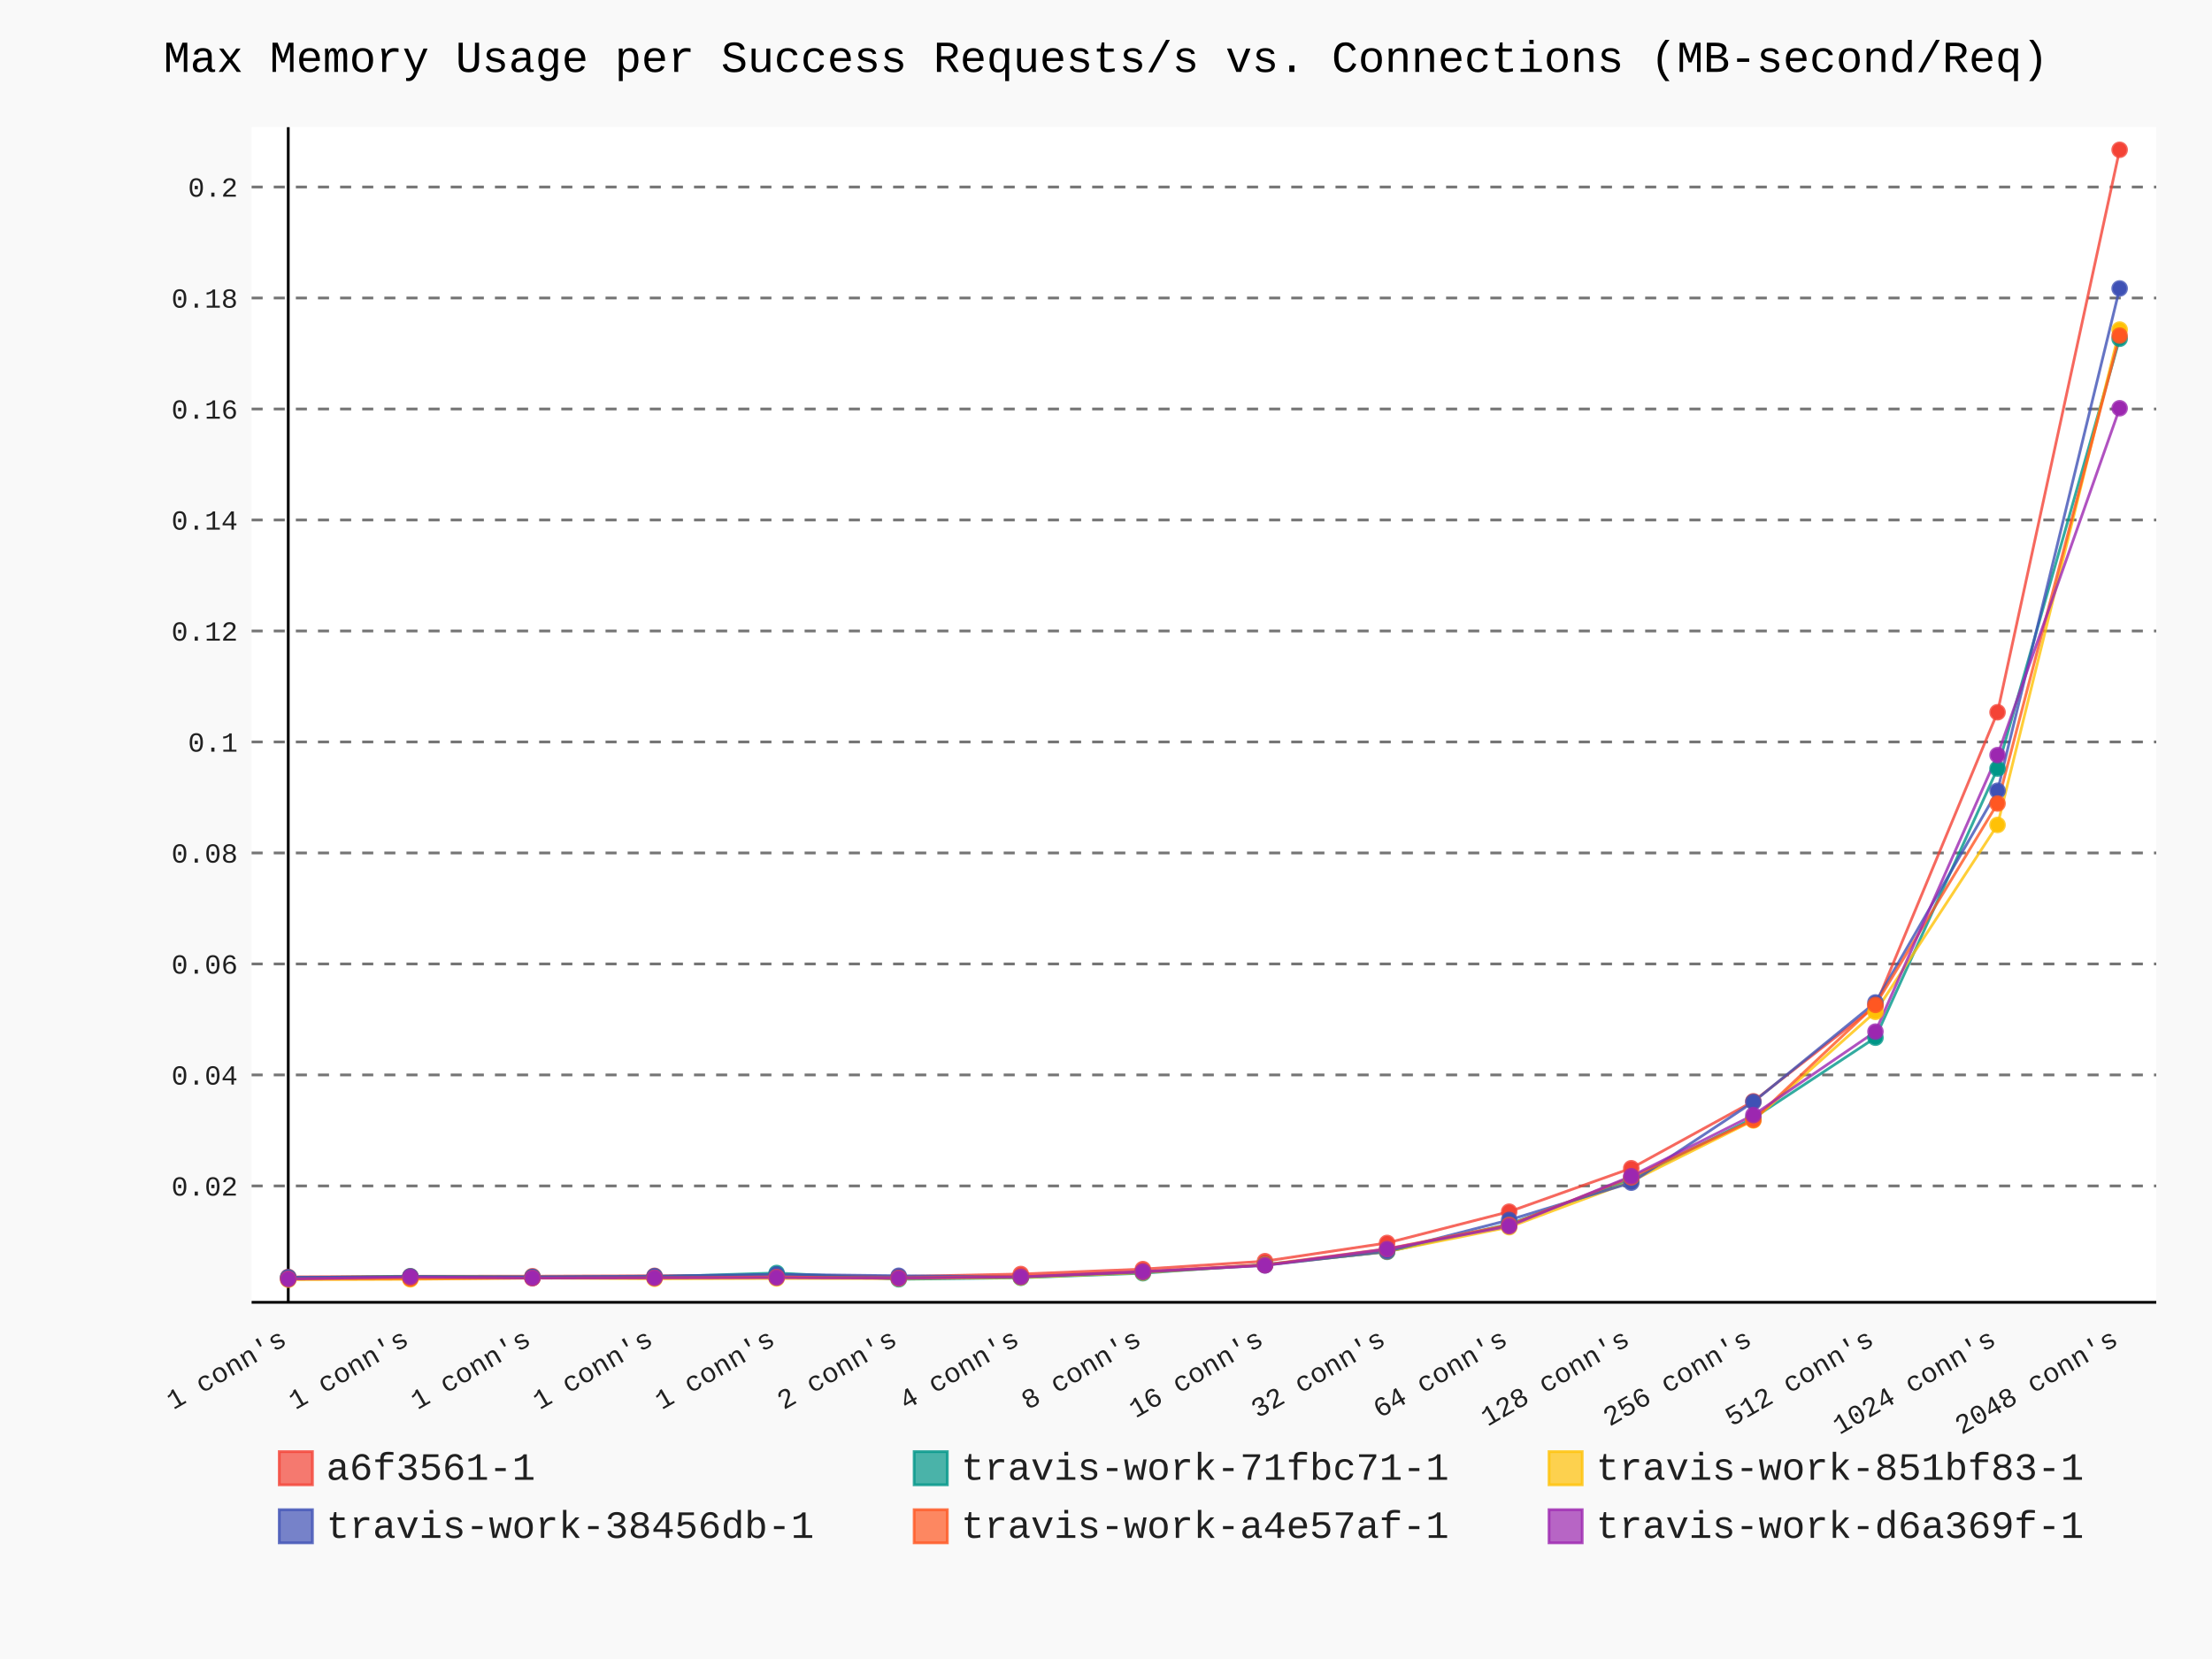
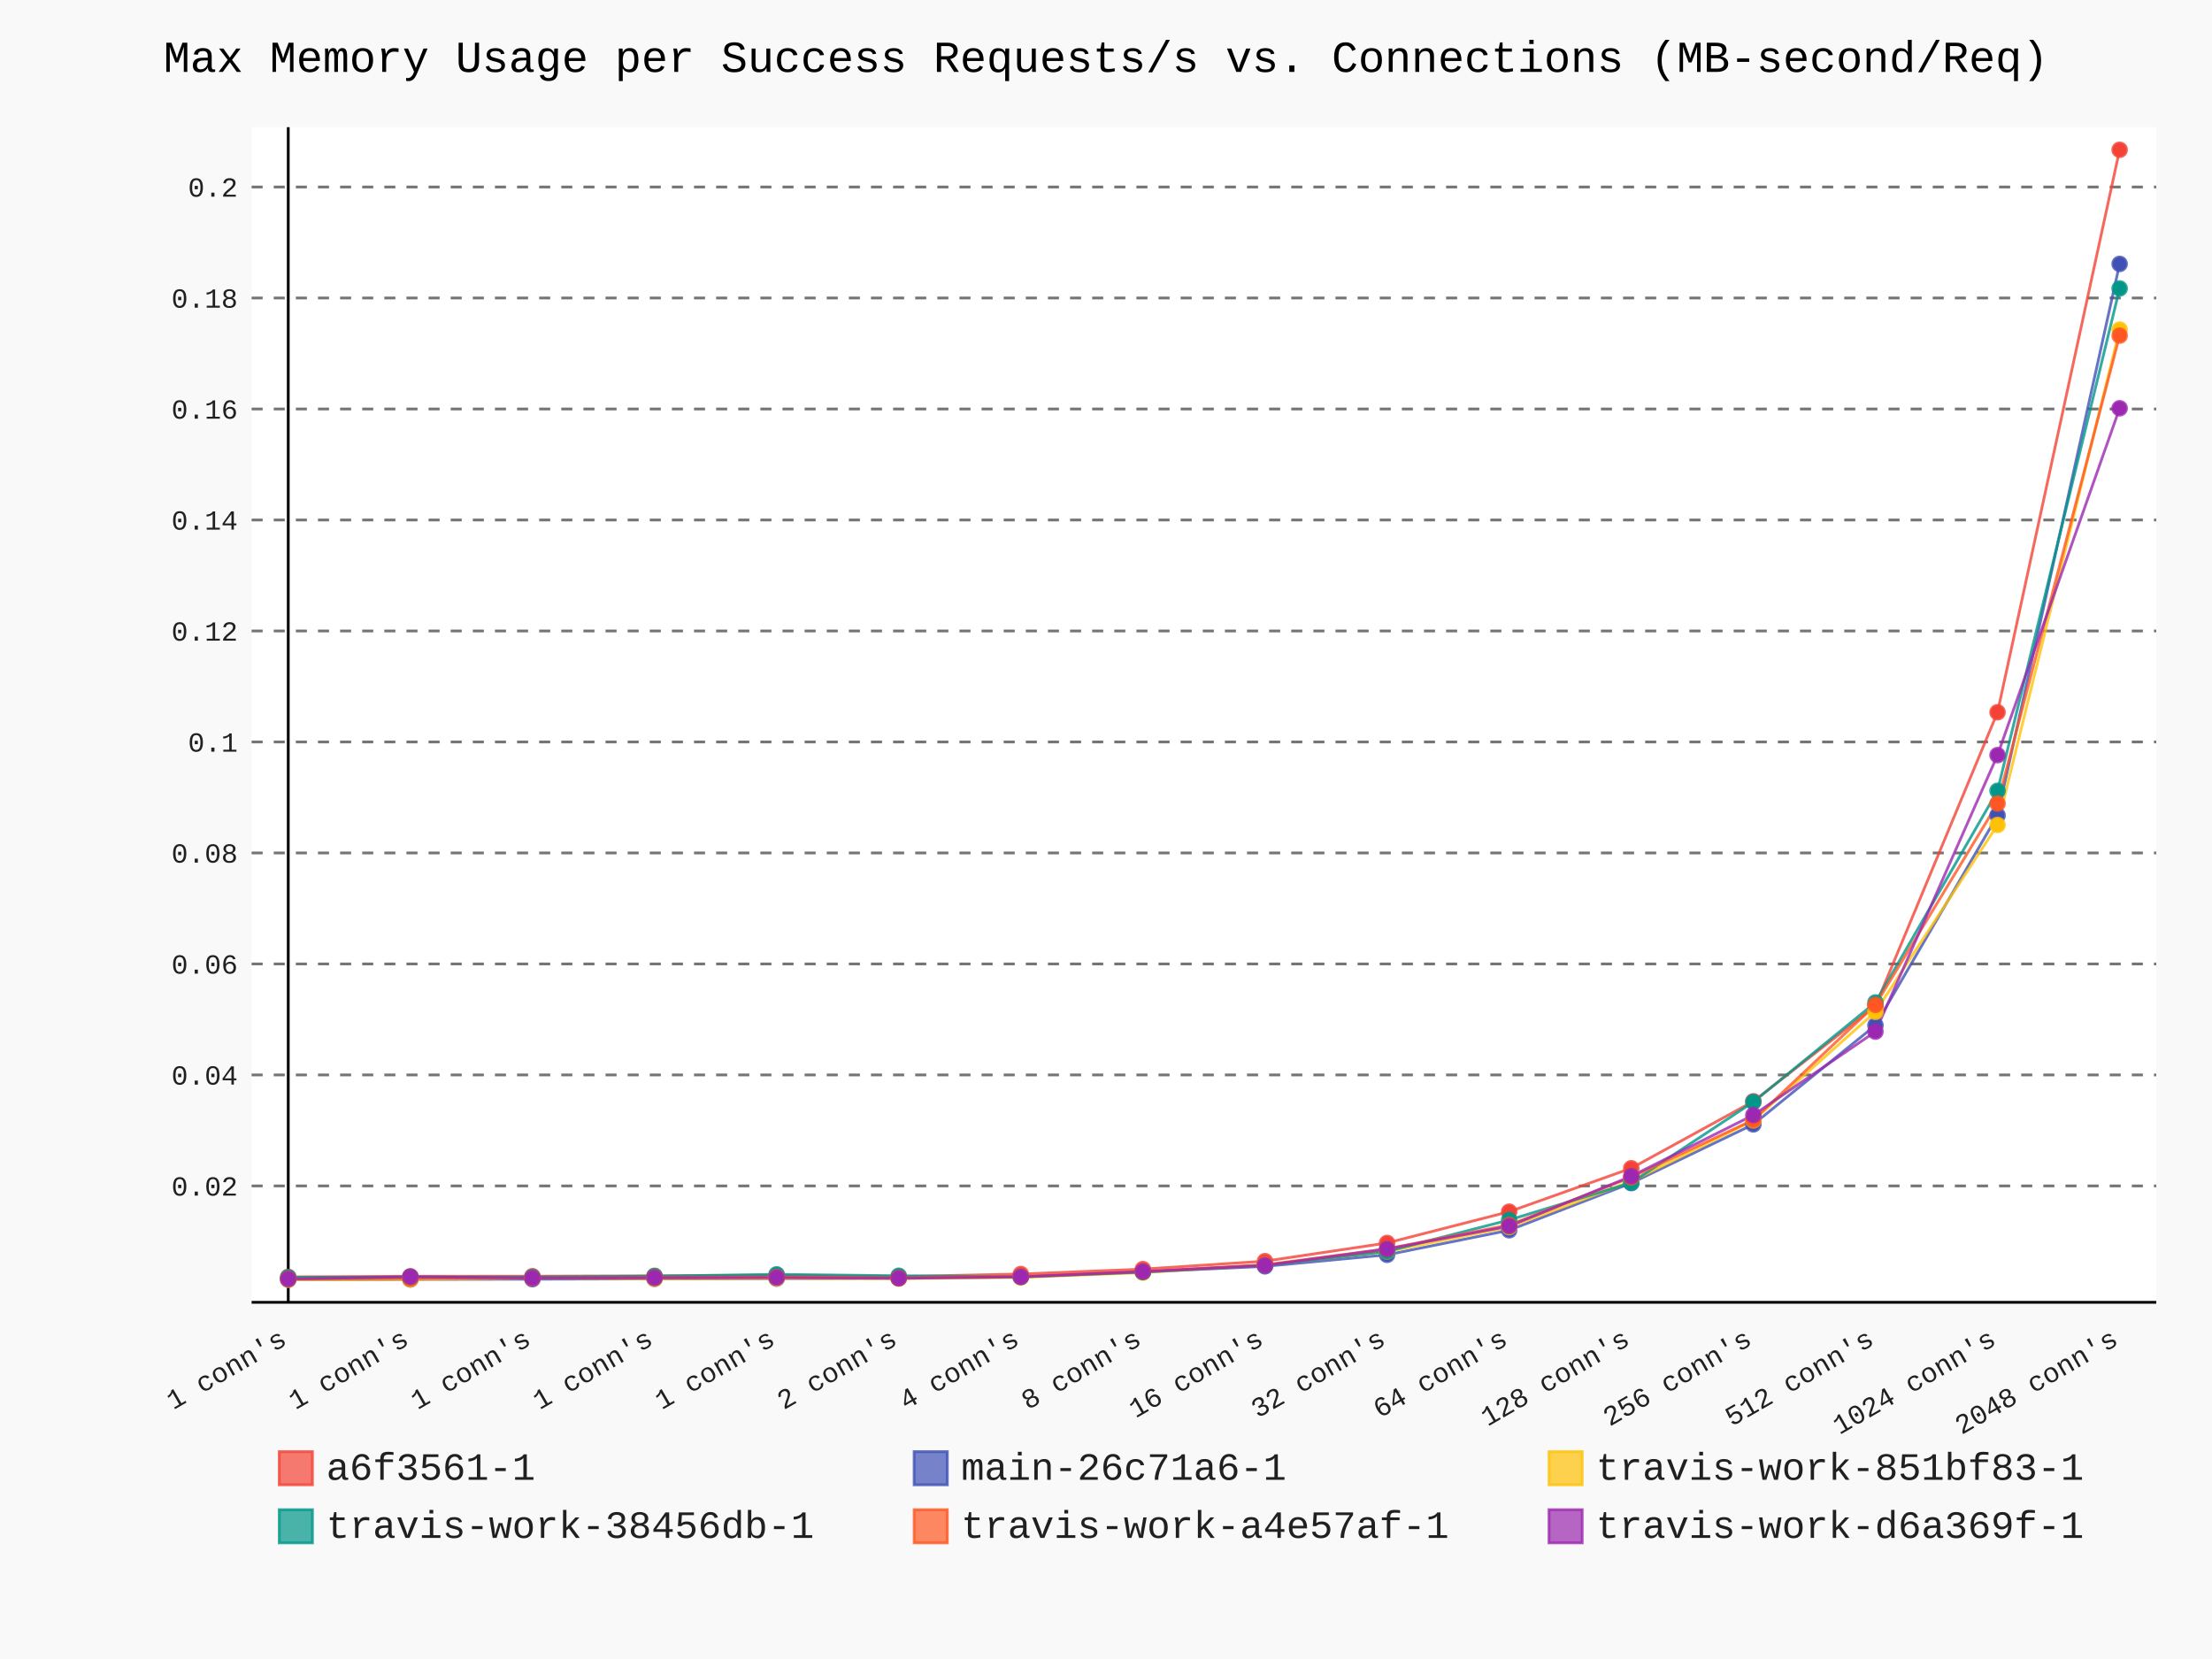
- <svg xmlns="http://www.w3.org/2000/svg" id="chart-7fa49d57-6552-4e42-bbe6-96a164f77e72" class="pygal-chart" viewBox="0 0 800 600">
+ <svg xmlns="http://www.w3.org/2000/svg" id="chart-1d500148-3a08-4cff-95ae-5af03d1f8c89" class="pygal-chart" viewBox="0 0 800 600">
  <defs>
-     <style type="text/css">#chart-7fa49d57-6552-4e42-bbe6-96a164f77e72{-webkit-user-select:none;-webkit-font-smoothing:antialiased;font-family:Consolas,"Liberation Mono",Menlo,Courier,monospace}#chart-7fa49d57-6552-4e42-bbe6-96a164f77e72 .title{font-family:Consolas,"Liberation Mono",Menlo,Courier,monospace;font-size:16px}#chart-7fa49d57-6552-4e42-bbe6-96a164f77e72 .legends .legend text{font-family:Consolas,"Liberation Mono",Menlo,Courier,monospace;font-size:14px}#chart-7fa49d57-6552-4e42-bbe6-96a164f77e72 .axis text{font-family:Consolas,"Liberation Mono",Menlo,Courier,monospace;font-size:10px}#chart-7fa49d57-6552-4e42-bbe6-96a164f77e72 .axis text.major{font-family:Consolas,"Liberation Mono",Menlo,Courier,monospace;font-size:10px}#chart-7fa49d57-6552-4e42-bbe6-96a164f77e72 .text-overlay text.value{font-family:Consolas,"Liberation Mono",Menlo,Courier,monospace;font-size:16px}#chart-7fa49d57-6552-4e42-bbe6-96a164f77e72 .text-overlay text.label{font-family:Consolas,"Liberation Mono",Menlo,Courier,monospace;font-size:10px}#chart-7fa49d57-6552-4e42-bbe6-96a164f77e72 .tooltip{font-family:Consolas,"Liberation Mono",Menlo,Courier,monospace;font-size:14px}#chart-7fa49d57-6552-4e42-bbe6-96a164f77e72 text.no_data{font-family:Consolas,"Liberation Mono",Menlo,Courier,monospace;font-size:64px}
- #chart-7fa49d57-6552-4e42-bbe6-96a164f77e72{background-color:rgba(249,249,249,1)}#chart-7fa49d57-6552-4e42-bbe6-96a164f77e72 path,#chart-7fa49d57-6552-4e42-bbe6-96a164f77e72 line,#chart-7fa49d57-6552-4e42-bbe6-96a164f77e72 rect,#chart-7fa49d57-6552-4e42-bbe6-96a164f77e72 circle{-webkit-transition:150ms;-moz-transition:150ms;transition:150ms}#chart-7fa49d57-6552-4e42-bbe6-96a164f77e72 .graph &gt; .background{fill:rgba(249,249,249,1)}#chart-7fa49d57-6552-4e42-bbe6-96a164f77e72 .plot &gt; .background{fill:rgba(255,255,255,1)}#chart-7fa49d57-6552-4e42-bbe6-96a164f77e72 .graph{fill:rgba(0,0,0,.87)}#chart-7fa49d57-6552-4e42-bbe6-96a164f77e72 text.no_data{fill:rgba(0,0,0,1)}#chart-7fa49d57-6552-4e42-bbe6-96a164f77e72 .title{fill:rgba(0,0,0,1)}#chart-7fa49d57-6552-4e42-bbe6-96a164f77e72 .legends .legend text{fill:rgba(0,0,0,.87)}#chart-7fa49d57-6552-4e42-bbe6-96a164f77e72 .legends .legend:hover text{fill:rgba(0,0,0,1)}#chart-7fa49d57-6552-4e42-bbe6-96a164f77e72 .axis .line{stroke:rgba(0,0,0,1)}#chart-7fa49d57-6552-4e42-bbe6-96a164f77e72 .axis .guide.line{stroke:rgba(0,0,0,.54)}#chart-7fa49d57-6552-4e42-bbe6-96a164f77e72 .axis .major.line{stroke:rgba(0,0,0,.87)}#chart-7fa49d57-6552-4e42-bbe6-96a164f77e72 .axis text.major{fill:rgba(0,0,0,1)}#chart-7fa49d57-6552-4e42-bbe6-96a164f77e72 .axis.y .guides:hover .guide.line,#chart-7fa49d57-6552-4e42-bbe6-96a164f77e72 .line-graph .axis.x .guides:hover .guide.line,#chart-7fa49d57-6552-4e42-bbe6-96a164f77e72 .stackedline-graph .axis.x .guides:hover .guide.line,#chart-7fa49d57-6552-4e42-bbe6-96a164f77e72 .xy-graph .axis.x .guides:hover .guide.line{stroke:rgba(0,0,0,1)}#chart-7fa49d57-6552-4e42-bbe6-96a164f77e72 .axis .guides:hover text{fill:rgba(0,0,0,1)}#chart-7fa49d57-6552-4e42-bbe6-96a164f77e72 .reactive{fill-opacity:.7;stroke-opacity:.8}#chart-7fa49d57-6552-4e42-bbe6-96a164f77e72 .ci{stroke:rgba(0,0,0,.87)}#chart-7fa49d57-6552-4e42-bbe6-96a164f77e72 .reactive.active,#chart-7fa49d57-6552-4e42-bbe6-96a164f77e72 .active .reactive{fill-opacity:.8;stroke-opacity:.9;stroke-width:4}#chart-7fa49d57-6552-4e42-bbe6-96a164f77e72 .ci .reactive.active{stroke-width:1.5}#chart-7fa49d57-6552-4e42-bbe6-96a164f77e72 .series text{fill:rgba(0,0,0,1)}#chart-7fa49d57-6552-4e42-bbe6-96a164f77e72 .tooltip rect{fill:rgba(255,255,255,1);stroke:rgba(0,0,0,1);-webkit-transition:opacity 150ms;-moz-transition:opacity 150ms;transition:opacity 150ms}#chart-7fa49d57-6552-4e42-bbe6-96a164f77e72 .tooltip .label{fill:rgba(0,0,0,.87)}#chart-7fa49d57-6552-4e42-bbe6-96a164f77e72 .tooltip .label{fill:rgba(0,0,0,.87)}#chart-7fa49d57-6552-4e42-bbe6-96a164f77e72 .tooltip .legend{font-size:.8em;fill:rgba(0,0,0,.54)}#chart-7fa49d57-6552-4e42-bbe6-96a164f77e72 .tooltip .x_label{font-size:.6em;fill:rgba(0,0,0,1)}#chart-7fa49d57-6552-4e42-bbe6-96a164f77e72 .tooltip .xlink{font-size:.5em;text-decoration:underline}#chart-7fa49d57-6552-4e42-bbe6-96a164f77e72 .tooltip .value{font-size:1.5em}#chart-7fa49d57-6552-4e42-bbe6-96a164f77e72 .bound{font-size:.5em}#chart-7fa49d57-6552-4e42-bbe6-96a164f77e72 .max-value{font-size:.75em;fill:rgba(0,0,0,.54)}#chart-7fa49d57-6552-4e42-bbe6-96a164f77e72 .map-element{fill:rgba(255,255,255,1);stroke:rgba(0,0,0,.54) !important}#chart-7fa49d57-6552-4e42-bbe6-96a164f77e72 .map-element .reactive{fill-opacity:inherit;stroke-opacity:inherit}#chart-7fa49d57-6552-4e42-bbe6-96a164f77e72 .color-0,#chart-7fa49d57-6552-4e42-bbe6-96a164f77e72 .color-0 a:visited{stroke:#F44336;fill:#F44336}#chart-7fa49d57-6552-4e42-bbe6-96a164f77e72 .color-1,#chart-7fa49d57-6552-4e42-bbe6-96a164f77e72 .color-1 a:visited{stroke:#009688;fill:#009688}#chart-7fa49d57-6552-4e42-bbe6-96a164f77e72 .color-2,#chart-7fa49d57-6552-4e42-bbe6-96a164f77e72 .color-2 a:visited{stroke:#FFC107;fill:#FFC107}#chart-7fa49d57-6552-4e42-bbe6-96a164f77e72 .color-3,#chart-7fa49d57-6552-4e42-bbe6-96a164f77e72 .color-3 a:visited{stroke:#3F51B5;fill:#3F51B5}#chart-7fa49d57-6552-4e42-bbe6-96a164f77e72 .color-4,#chart-7fa49d57-6552-4e42-bbe6-96a164f77e72 .color-4 a:visited{stroke:#FF5722;fill:#FF5722}#chart-7fa49d57-6552-4e42-bbe6-96a164f77e72 .color-5,#chart-7fa49d57-6552-4e42-bbe6-96a164f77e72 .color-5 a:visited{stroke:#9C27B0;fill:#9C27B0}#chart-7fa49d57-6552-4e42-bbe6-96a164f77e72 .text-overlay .color-0 text{fill:black}#chart-7fa49d57-6552-4e42-bbe6-96a164f77e72 .text-overlay .color-1 text{fill:black}#chart-7fa49d57-6552-4e42-bbe6-96a164f77e72 .text-overlay .color-2 text{fill:black}#chart-7fa49d57-6552-4e42-bbe6-96a164f77e72 .text-overlay .color-3 text{fill:black}#chart-7fa49d57-6552-4e42-bbe6-96a164f77e72 .text-overlay .color-4 text{fill:black}#chart-7fa49d57-6552-4e42-bbe6-96a164f77e72 .text-overlay .color-5 text{fill:black}
- #chart-7fa49d57-6552-4e42-bbe6-96a164f77e72 text.no_data{text-anchor:middle}#chart-7fa49d57-6552-4e42-bbe6-96a164f77e72 .guide.line{fill:none}#chart-7fa49d57-6552-4e42-bbe6-96a164f77e72 .centered{text-anchor:middle}#chart-7fa49d57-6552-4e42-bbe6-96a164f77e72 .title{text-anchor:middle}#chart-7fa49d57-6552-4e42-bbe6-96a164f77e72 .legends .legend text{fill-opacity:1}#chart-7fa49d57-6552-4e42-bbe6-96a164f77e72 .axis.x text{text-anchor:middle}#chart-7fa49d57-6552-4e42-bbe6-96a164f77e72 .axis.x:not(.web) text[transform]{text-anchor:start}#chart-7fa49d57-6552-4e42-bbe6-96a164f77e72 .axis.x:not(.web) text[transform].backwards{text-anchor:end}#chart-7fa49d57-6552-4e42-bbe6-96a164f77e72 .axis.y text{text-anchor:end}#chart-7fa49d57-6552-4e42-bbe6-96a164f77e72 .axis.y text[transform].backwards{text-anchor:start}#chart-7fa49d57-6552-4e42-bbe6-96a164f77e72 .axis.y2 text{text-anchor:start}#chart-7fa49d57-6552-4e42-bbe6-96a164f77e72 .axis.y2 text[transform].backwards{text-anchor:end}#chart-7fa49d57-6552-4e42-bbe6-96a164f77e72 .axis .guide.line{stroke-dasharray:4,4}#chart-7fa49d57-6552-4e42-bbe6-96a164f77e72 .axis .major.guide.line{stroke-dasharray:6,6}#chart-7fa49d57-6552-4e42-bbe6-96a164f77e72 .horizontal .axis.y .guide.line,#chart-7fa49d57-6552-4e42-bbe6-96a164f77e72 .horizontal .axis.y2 .guide.line,#chart-7fa49d57-6552-4e42-bbe6-96a164f77e72 .vertical .axis.x .guide.line{opacity:0}#chart-7fa49d57-6552-4e42-bbe6-96a164f77e72 .horizontal .axis.always_show .guide.line,#chart-7fa49d57-6552-4e42-bbe6-96a164f77e72 .vertical .axis.always_show .guide.line{opacity:1 !important}#chart-7fa49d57-6552-4e42-bbe6-96a164f77e72 .axis.y .guides:hover .guide.line,#chart-7fa49d57-6552-4e42-bbe6-96a164f77e72 .axis.y2 .guides:hover .guide.line,#chart-7fa49d57-6552-4e42-bbe6-96a164f77e72 .axis.x .guides:hover .guide.line{opacity:1}#chart-7fa49d57-6552-4e42-bbe6-96a164f77e72 .axis .guides:hover text{opacity:1}#chart-7fa49d57-6552-4e42-bbe6-96a164f77e72 .nofill{fill:none}#chart-7fa49d57-6552-4e42-bbe6-96a164f77e72 .subtle-fill{fill-opacity:.2}#chart-7fa49d57-6552-4e42-bbe6-96a164f77e72 .dot{stroke-width:1px;fill-opacity:1}#chart-7fa49d57-6552-4e42-bbe6-96a164f77e72 .dot.active{stroke-width:5px}#chart-7fa49d57-6552-4e42-bbe6-96a164f77e72 .dot.negative{fill:transparent}#chart-7fa49d57-6552-4e42-bbe6-96a164f77e72 text,#chart-7fa49d57-6552-4e42-bbe6-96a164f77e72 tspan{stroke:none !important}#chart-7fa49d57-6552-4e42-bbe6-96a164f77e72 .series text.active{opacity:1}#chart-7fa49d57-6552-4e42-bbe6-96a164f77e72 .tooltip rect{fill-opacity:.95;stroke-width:.5}#chart-7fa49d57-6552-4e42-bbe6-96a164f77e72 .tooltip text{fill-opacity:1}#chart-7fa49d57-6552-4e42-bbe6-96a164f77e72 .showable{visibility:hidden}#chart-7fa49d57-6552-4e42-bbe6-96a164f77e72 .showable.shown{visibility:visible}#chart-7fa49d57-6552-4e42-bbe6-96a164f77e72 .gauge-background{fill:rgba(229,229,229,1);stroke:none}#chart-7fa49d57-6552-4e42-bbe6-96a164f77e72 .bg-lines{stroke:rgba(249,249,249,1);stroke-width:2px}</style>
+     <style type="text/css">#chart-1d500148-3a08-4cff-95ae-5af03d1f8c89{-webkit-user-select:none;-webkit-font-smoothing:antialiased;font-family:Consolas,"Liberation Mono",Menlo,Courier,monospace}#chart-1d500148-3a08-4cff-95ae-5af03d1f8c89 .title{font-family:Consolas,"Liberation Mono",Menlo,Courier,monospace;font-size:16px}#chart-1d500148-3a08-4cff-95ae-5af03d1f8c89 .legends .legend text{font-family:Consolas,"Liberation Mono",Menlo,Courier,monospace;font-size:14px}#chart-1d500148-3a08-4cff-95ae-5af03d1f8c89 .axis text{font-family:Consolas,"Liberation Mono",Menlo,Courier,monospace;font-size:10px}#chart-1d500148-3a08-4cff-95ae-5af03d1f8c89 .axis text.major{font-family:Consolas,"Liberation Mono",Menlo,Courier,monospace;font-size:10px}#chart-1d500148-3a08-4cff-95ae-5af03d1f8c89 .text-overlay text.value{font-family:Consolas,"Liberation Mono",Menlo,Courier,monospace;font-size:16px}#chart-1d500148-3a08-4cff-95ae-5af03d1f8c89 .text-overlay text.label{font-family:Consolas,"Liberation Mono",Menlo,Courier,monospace;font-size:10px}#chart-1d500148-3a08-4cff-95ae-5af03d1f8c89 .tooltip{font-family:Consolas,"Liberation Mono",Menlo,Courier,monospace;font-size:14px}#chart-1d500148-3a08-4cff-95ae-5af03d1f8c89 text.no_data{font-family:Consolas,"Liberation Mono",Menlo,Courier,monospace;font-size:64px}
+ #chart-1d500148-3a08-4cff-95ae-5af03d1f8c89{background-color:rgba(249,249,249,1)}#chart-1d500148-3a08-4cff-95ae-5af03d1f8c89 path,#chart-1d500148-3a08-4cff-95ae-5af03d1f8c89 line,#chart-1d500148-3a08-4cff-95ae-5af03d1f8c89 rect,#chart-1d500148-3a08-4cff-95ae-5af03d1f8c89 circle{-webkit-transition:150ms;-moz-transition:150ms;transition:150ms}#chart-1d500148-3a08-4cff-95ae-5af03d1f8c89 .graph &gt; .background{fill:rgba(249,249,249,1)}#chart-1d500148-3a08-4cff-95ae-5af03d1f8c89 .plot &gt; .background{fill:rgba(255,255,255,1)}#chart-1d500148-3a08-4cff-95ae-5af03d1f8c89 .graph{fill:rgba(0,0,0,.87)}#chart-1d500148-3a08-4cff-95ae-5af03d1f8c89 text.no_data{fill:rgba(0,0,0,1)}#chart-1d500148-3a08-4cff-95ae-5af03d1f8c89 .title{fill:rgba(0,0,0,1)}#chart-1d500148-3a08-4cff-95ae-5af03d1f8c89 .legends .legend text{fill:rgba(0,0,0,.87)}#chart-1d500148-3a08-4cff-95ae-5af03d1f8c89 .legends .legend:hover text{fill:rgba(0,0,0,1)}#chart-1d500148-3a08-4cff-95ae-5af03d1f8c89 .axis .line{stroke:rgba(0,0,0,1)}#chart-1d500148-3a08-4cff-95ae-5af03d1f8c89 .axis .guide.line{stroke:rgba(0,0,0,.54)}#chart-1d500148-3a08-4cff-95ae-5af03d1f8c89 .axis .major.line{stroke:rgba(0,0,0,.87)}#chart-1d500148-3a08-4cff-95ae-5af03d1f8c89 .axis text.major{fill:rgba(0,0,0,1)}#chart-1d500148-3a08-4cff-95ae-5af03d1f8c89 .axis.y .guides:hover .guide.line,#chart-1d500148-3a08-4cff-95ae-5af03d1f8c89 .line-graph .axis.x .guides:hover .guide.line,#chart-1d500148-3a08-4cff-95ae-5af03d1f8c89 .stackedline-graph .axis.x .guides:hover .guide.line,#chart-1d500148-3a08-4cff-95ae-5af03d1f8c89 .xy-graph .axis.x .guides:hover .guide.line{stroke:rgba(0,0,0,1)}#chart-1d500148-3a08-4cff-95ae-5af03d1f8c89 .axis .guides:hover text{fill:rgba(0,0,0,1)}#chart-1d500148-3a08-4cff-95ae-5af03d1f8c89 .reactive{fill-opacity:.7;stroke-opacity:.8}#chart-1d500148-3a08-4cff-95ae-5af03d1f8c89 .ci{stroke:rgba(0,0,0,.87)}#chart-1d500148-3a08-4cff-95ae-5af03d1f8c89 .reactive.active,#chart-1d500148-3a08-4cff-95ae-5af03d1f8c89 .active .reactive{fill-opacity:.8;stroke-opacity:.9;stroke-width:4}#chart-1d500148-3a08-4cff-95ae-5af03d1f8c89 .ci .reactive.active{stroke-width:1.5}#chart-1d500148-3a08-4cff-95ae-5af03d1f8c89 .series text{fill:rgba(0,0,0,1)}#chart-1d500148-3a08-4cff-95ae-5af03d1f8c89 .tooltip rect{fill:rgba(255,255,255,1);stroke:rgba(0,0,0,1);-webkit-transition:opacity 150ms;-moz-transition:opacity 150ms;transition:opacity 150ms}#chart-1d500148-3a08-4cff-95ae-5af03d1f8c89 .tooltip .label{fill:rgba(0,0,0,.87)}#chart-1d500148-3a08-4cff-95ae-5af03d1f8c89 .tooltip .label{fill:rgba(0,0,0,.87)}#chart-1d500148-3a08-4cff-95ae-5af03d1f8c89 .tooltip .legend{font-size:.8em;fill:rgba(0,0,0,.54)}#chart-1d500148-3a08-4cff-95ae-5af03d1f8c89 .tooltip .x_label{font-size:.6em;fill:rgba(0,0,0,1)}#chart-1d500148-3a08-4cff-95ae-5af03d1f8c89 .tooltip .xlink{font-size:.5em;text-decoration:underline}#chart-1d500148-3a08-4cff-95ae-5af03d1f8c89 .tooltip .value{font-size:1.5em}#chart-1d500148-3a08-4cff-95ae-5af03d1f8c89 .bound{font-size:.5em}#chart-1d500148-3a08-4cff-95ae-5af03d1f8c89 .max-value{font-size:.75em;fill:rgba(0,0,0,.54)}#chart-1d500148-3a08-4cff-95ae-5af03d1f8c89 .map-element{fill:rgba(255,255,255,1);stroke:rgba(0,0,0,.54) !important}#chart-1d500148-3a08-4cff-95ae-5af03d1f8c89 .map-element .reactive{fill-opacity:inherit;stroke-opacity:inherit}#chart-1d500148-3a08-4cff-95ae-5af03d1f8c89 .color-0,#chart-1d500148-3a08-4cff-95ae-5af03d1f8c89 .color-0 a:visited{stroke:#F44336;fill:#F44336}#chart-1d500148-3a08-4cff-95ae-5af03d1f8c89 .color-1,#chart-1d500148-3a08-4cff-95ae-5af03d1f8c89 .color-1 a:visited{stroke:#3F51B5;fill:#3F51B5}#chart-1d500148-3a08-4cff-95ae-5af03d1f8c89 .color-2,#chart-1d500148-3a08-4cff-95ae-5af03d1f8c89 .color-2 a:visited{stroke:#FFC107;fill:#FFC107}#chart-1d500148-3a08-4cff-95ae-5af03d1f8c89 .color-3,#chart-1d500148-3a08-4cff-95ae-5af03d1f8c89 .color-3 a:visited{stroke:#009688;fill:#009688}#chart-1d500148-3a08-4cff-95ae-5af03d1f8c89 .color-4,#chart-1d500148-3a08-4cff-95ae-5af03d1f8c89 .color-4 a:visited{stroke:#FF5722;fill:#FF5722}#chart-1d500148-3a08-4cff-95ae-5af03d1f8c89 .color-5,#chart-1d500148-3a08-4cff-95ae-5af03d1f8c89 .color-5 a:visited{stroke:#9C27B0;fill:#9C27B0}#chart-1d500148-3a08-4cff-95ae-5af03d1f8c89 .text-overlay .color-0 text{fill:black}#chart-1d500148-3a08-4cff-95ae-5af03d1f8c89 .text-overlay .color-1 text{fill:black}#chart-1d500148-3a08-4cff-95ae-5af03d1f8c89 .text-overlay .color-2 text{fill:black}#chart-1d500148-3a08-4cff-95ae-5af03d1f8c89 .text-overlay .color-3 text{fill:black}#chart-1d500148-3a08-4cff-95ae-5af03d1f8c89 .text-overlay .color-4 text{fill:black}#chart-1d500148-3a08-4cff-95ae-5af03d1f8c89 .text-overlay .color-5 text{fill:black}
+ #chart-1d500148-3a08-4cff-95ae-5af03d1f8c89 text.no_data{text-anchor:middle}#chart-1d500148-3a08-4cff-95ae-5af03d1f8c89 .guide.line{fill:none}#chart-1d500148-3a08-4cff-95ae-5af03d1f8c89 .centered{text-anchor:middle}#chart-1d500148-3a08-4cff-95ae-5af03d1f8c89 .title{text-anchor:middle}#chart-1d500148-3a08-4cff-95ae-5af03d1f8c89 .legends .legend text{fill-opacity:1}#chart-1d500148-3a08-4cff-95ae-5af03d1f8c89 .axis.x text{text-anchor:middle}#chart-1d500148-3a08-4cff-95ae-5af03d1f8c89 .axis.x:not(.web) text[transform]{text-anchor:start}#chart-1d500148-3a08-4cff-95ae-5af03d1f8c89 .axis.x:not(.web) text[transform].backwards{text-anchor:end}#chart-1d500148-3a08-4cff-95ae-5af03d1f8c89 .axis.y text{text-anchor:end}#chart-1d500148-3a08-4cff-95ae-5af03d1f8c89 .axis.y text[transform].backwards{text-anchor:start}#chart-1d500148-3a08-4cff-95ae-5af03d1f8c89 .axis.y2 text{text-anchor:start}#chart-1d500148-3a08-4cff-95ae-5af03d1f8c89 .axis.y2 text[transform].backwards{text-anchor:end}#chart-1d500148-3a08-4cff-95ae-5af03d1f8c89 .axis .guide.line{stroke-dasharray:4,4}#chart-1d500148-3a08-4cff-95ae-5af03d1f8c89 .axis .major.guide.line{stroke-dasharray:6,6}#chart-1d500148-3a08-4cff-95ae-5af03d1f8c89 .horizontal .axis.y .guide.line,#chart-1d500148-3a08-4cff-95ae-5af03d1f8c89 .horizontal .axis.y2 .guide.line,#chart-1d500148-3a08-4cff-95ae-5af03d1f8c89 .vertical .axis.x .guide.line{opacity:0}#chart-1d500148-3a08-4cff-95ae-5af03d1f8c89 .horizontal .axis.always_show .guide.line,#chart-1d500148-3a08-4cff-95ae-5af03d1f8c89 .vertical .axis.always_show .guide.line{opacity:1 !important}#chart-1d500148-3a08-4cff-95ae-5af03d1f8c89 .axis.y .guides:hover .guide.line,#chart-1d500148-3a08-4cff-95ae-5af03d1f8c89 .axis.y2 .guides:hover .guide.line,#chart-1d500148-3a08-4cff-95ae-5af03d1f8c89 .axis.x .guides:hover .guide.line{opacity:1}#chart-1d500148-3a08-4cff-95ae-5af03d1f8c89 .axis .guides:hover text{opacity:1}#chart-1d500148-3a08-4cff-95ae-5af03d1f8c89 .nofill{fill:none}#chart-1d500148-3a08-4cff-95ae-5af03d1f8c89 .subtle-fill{fill-opacity:.2}#chart-1d500148-3a08-4cff-95ae-5af03d1f8c89 .dot{stroke-width:1px;fill-opacity:1}#chart-1d500148-3a08-4cff-95ae-5af03d1f8c89 .dot.active{stroke-width:5px}#chart-1d500148-3a08-4cff-95ae-5af03d1f8c89 .dot.negative{fill:transparent}#chart-1d500148-3a08-4cff-95ae-5af03d1f8c89 text,#chart-1d500148-3a08-4cff-95ae-5af03d1f8c89 tspan{stroke:none !important}#chart-1d500148-3a08-4cff-95ae-5af03d1f8c89 .series text.active{opacity:1}#chart-1d500148-3a08-4cff-95ae-5af03d1f8c89 .tooltip rect{fill-opacity:.95;stroke-width:.5}#chart-1d500148-3a08-4cff-95ae-5af03d1f8c89 .tooltip text{fill-opacity:1}#chart-1d500148-3a08-4cff-95ae-5af03d1f8c89 .showable{visibility:hidden}#chart-1d500148-3a08-4cff-95ae-5af03d1f8c89 .showable.shown{visibility:visible}#chart-1d500148-3a08-4cff-95ae-5af03d1f8c89 .gauge-background{fill:rgba(229,229,229,1);stroke:none}#chart-1d500148-3a08-4cff-95ae-5af03d1f8c89 .bg-lines{stroke:rgba(249,249,249,1);stroke-width:2px}</style>
  </defs>
  <g class="graph line-graph vertical">
    <rect x="0" y="0" width="800" height="600" class="background" />
    <g transform="translate(91, 46)" class="plot">
      <rect x="0" y="0" width="688.842" height="425.0" class="background" />
      <g class="axis y always_show">
        <path d="M0 425 h688.842" class="line" />
        <g class="guides">
          <path d="M0 382.906 h688.842" class="guide line" />
          <text x="-5" y="386.406" class="">0.02</text>
        </g>
        <g class="guides">
          <path d="M0 342.764 h688.842" class="guide line" />
          <text x="-5" y="346.264" class="">0.04</text>
        </g>
        <g class="guides">
          <path d="M0 302.623 h688.842" class="guide line" />
          <text x="-5" y="306.123" class="">0.06</text>
        </g>
        <g class="guides">
          <path d="M0 262.482 h688.842" class="guide line" />
          <text x="-5" y="265.982" class="">0.08</text>
        </g>
        <g class="guides">
          <path d="M0 222.34 h688.842" class="guide line" />
          <text x="-5" y="225.84" class="">0.1</text>
        </g>
        <g class="guides">
          <path d="M0 182.199 h688.842" class="guide line" />
          <text x="-5" y="185.699" class="">0.12</text>
        </g>
        <g class="guides">
          <path d="M0 142.058 h688.842" class="guide line" />
          <text x="-5" y="145.558" class="">0.14</text>
        </g>
        <g class="guides">
          <path d="M0 101.916 h688.842" class="guide line" />
          <text x="-5" y="105.416" class="">0.16</text>
        </g>
        <g class="guides">
          <path d="M0 61.775 h688.842" class="guide line" />
          <text x="-5" y="65.275" class="">0.18</text>
        </g>
        <g class="guides">
          <path d="M0 21.634 h688.842" class="guide line" />
          <text x="-5" y="25.134" class="">0.2</text>
        </g>
      </g>
      <g class="axis x">
        <g class="guides">
          <path d="M13.247 0 v425" class="line" />
          <text x="13.247" y="440.0" class="backwards" transform="rotate(330 13.24697 440)">1 conn's</text>
        </g>
        <g class="guides">
          <path d="M57.404 0 v425" class="guide line" />
          <text x="57.404" y="440.0" class="backwards" transform="rotate(330 57.40353 440)">1 conn's</text>
        </g>
        <g class="guides">
          <path d="M101.56 0 v425" class="guide line" />
          <text x="101.56" y="440.0" class="backwards" transform="rotate(330 101.5601 440)">1 conn's</text>
        </g>
        <g class="guides">
          <path d="M145.717 0 v425" class="guide line" />
          <text x="145.717" y="440.0" class="backwards" transform="rotate(330 145.7166 440)">1 conn's</text>
        </g>
        <g class="guides">
          <path d="M189.873 0 v425" class="guide line" />
          <text x="189.873" y="440.0" class="backwards" transform="rotate(330 189.8732 440)">1 conn's</text>
        </g>
        <g class="guides">
          <path d="M234.03 0 v425" class="guide line" />
          <text x="234.03" y="440.0" class="backwards" transform="rotate(330 234.0298 440)">2 conn's</text>
        </g>
        <g class="guides">
          <path d="M278.186 0 v425" class="guide line" />
          <text x="278.186" y="440.0" class="backwards" transform="rotate(330 278.1863 440)">4 conn's</text>
        </g>
        <g class="guides">
          <path d="M322.343 0 v425" class="guide line" />
          <text x="322.343" y="440.0" class="backwards" transform="rotate(330 322.3429 440)">8 conn's</text>
        </g>
        <g class="guides">
          <path d="M366.499 0 v425" class="guide line" />
          <text x="366.499" y="440.0" class="backwards" transform="rotate(330 366.4994 440)">16 conn's</text>
        </g>
        <g class="guides">
          <path d="M410.656 0 v425" class="guide line" />
          <text x="410.656" y="440.0" class="backwards" transform="rotate(330 410.656 440)">32 conn's</text>
        </g>
        <g class="guides">
          <path d="M454.813 0 v425" class="guide line" />
          <text x="454.813" y="440.0" class="backwards" transform="rotate(330 454.8126 440)">64 conn's</text>
        </g>
        <g class="guides">
          <path d="M498.969 0 v425" class="guide line" />
          <text x="498.969" y="440.0" class="backwards" transform="rotate(330 498.9691 440)">128 conn's</text>
        </g>
        <g class="guides">
          <path d="M543.126 0 v425" class="guide line" />
          <text x="543.126" y="440.0" class="backwards" transform="rotate(330 543.1257 440)">256 conn's</text>
        </g>
        <g class="guides">
          <path d="M587.282 0 v425" class="guide line" />
          <text x="587.282" y="440.0" class="backwards" transform="rotate(330 587.2822 440)">512 conn's</text>
        </g>
        <g class="guides">
          <path d="M631.439 0 v425" class="guide line" />
          <text x="631.439" y="440.0" class="backwards" transform="rotate(330 631.4388 440)">1024 conn's</text>
        </g>
        <g class="guides">
          <path d="M675.595 0 v425" class="guide line" />
          <text x="675.595" y="440.0" class="backwards" transform="rotate(330 675.5954 440)">2048 conn's</text>
        </g>
      </g>
      <g class="series serie-0 color-0">
        <path d="M13.247 415.822 L57.404 415.575 101.56 415.56 145.717 415.419 189.873 415.23 234.03 415.689 278.186 414.774 322.343 412.99 366.499 410.117 410.656 403.529 454.813 392.22 498.969 376.509 543.126 352.31 587.282 317.837 631.439 211.594 675.595 8.173" class="line reactive nofill" />
      </g>
      <g class="series serie-1 color-1">
-         <path d="M13.247 416.113 L57.404 415.591 101.56 415.871 145.717 415.782 189.873 414.4 234.03 416.668 278.186 416.119 322.343 414.471 366.499 411.295 410.656 406.748 454.813 396.721 498.969 380.664 543.126 358.382 587.282 329.288 631.439 231.953 675.595 76.5" class="line reactive nofill" />
+         <path d="M13.247 416.807 L57.404 416.709 101.56 416.633 145.717 416.521 189.873 416.432 234.03 416.32 278.186 415.837 322.343 414.023 366.499 411.983 410.656 407.814 454.813 398.933 498.969 381.873 543.126 360.645 587.282 324.809 631.439 248.902 675.595 49.447" class="line reactive nofill" />
      </g>
      <g class="series serie-2 color-2">
        <path d="M13.247 416.827 L57.404 416.678 101.56 416.21 145.717 416.482 189.873 416.359 234.03 416.417 278.186 416.02 322.343 414.258 366.499 411.488 410.656 406.644 454.813 397.811 498.969 381.255 543.126 359.214 587.282 319.949 631.439 252.346 675.595 73.198" class="line reactive nofill" />
      </g>
      <g class="series serie-3 color-3">
        <path d="M13.247 415.951 L57.404 415.916 101.56 415.844 145.717 415.538 189.873 414.891 234.03 415.404 278.186 415.779 322.343 414.076 366.499 411.614 410.656 406.582 454.813 395.216 498.969 381.736 543.126 352.54 587.282 316.556 631.439 239.994 675.595 58.317" class="line reactive nofill" />
      </g>
      <g class="series serie-4 color-4">
        <path d="M13.247 416.529 L57.404 416.38 101.56 416.25 145.717 416.131 189.873 415.882 234.03 416.182 278.186 415.597 322.343 413.854 366.499 411.43 410.656 405.651 454.813 397.009 498.969 379.794 543.126 359.022 587.282 317.44 631.439 244.605 675.595 75.379" class="line reactive nofill" />
      </g>
      <g class="series serie-5 color-5">
        <path d="M13.247 416.582 L57.404 415.763 101.56 416.21 145.717 416.147 189.873 416.063 234.03 416.301 278.186 415.786 322.343 413.861 366.499 411.64 410.656 405.715 454.813 397.459 498.969 379.397 543.126 357.276 587.282 327.099 631.439 227.094 675.595 101.645" class="line reactive nofill" />
      </g>
    </g>
    <g class="titles">
      <text x="400.0" y="26" class="title plot_title">Max Memory Usage per Success Requests/s vs. Connections (MB-second/Req)</text>
    </g>
    <g transform="translate(91, 46)" class="plot overlay">
      <g class="series serie-0 color-0">
        <g class="dots">
          <circle cx="13.247" cy="415.822" r="2.5" class="dot reactive tooltip-trigger" />
        </g>
        <g class="dots">
          <circle cx="57.404" cy="415.575" r="2.5" class="dot reactive tooltip-trigger" />
        </g>
        <g class="dots">
          <circle cx="101.56" cy="415.56" r="2.5" class="dot reactive tooltip-trigger" />
        </g>
        <g class="dots">
          <circle cx="145.717" cy="415.419" r="2.5" class="dot reactive tooltip-trigger" />
        </g>
        <g class="dots">
          <circle cx="189.873" cy="415.23" r="2.5" class="dot reactive tooltip-trigger" />
        </g>
        <g class="dots">
          <circle cx="234.03" cy="415.689" r="2.5" class="dot reactive tooltip-trigger" />
        </g>
        <g class="dots">
          <circle cx="278.186" cy="414.774" r="2.5" class="dot reactive tooltip-trigger" />
        </g>
        <g class="dots">
          <circle cx="322.343" cy="412.99" r="2.5" class="dot reactive tooltip-trigger" />
        </g>
        <g class="dots">
          <circle cx="366.499" cy="410.117" r="2.5" class="dot reactive tooltip-trigger" />
        </g>
        <g class="dots">
          <circle cx="410.656" cy="403.53" r="2.5" class="dot reactive tooltip-trigger" />
        </g>
        <g class="dots">
          <circle cx="454.813" cy="392.22" r="2.5" class="dot reactive tooltip-trigger" />
        </g>
        <g class="dots">
          <circle cx="498.969" cy="376.509" r="2.5" class="dot reactive tooltip-trigger" />
        </g>
        <g class="dots">
          <circle cx="543.126" cy="352.31" r="2.5" class="dot reactive tooltip-trigger" />
        </g>
        <g class="dots">
          <circle cx="587.282" cy="317.837" r="2.5" class="dot reactive tooltip-trigger" />
        </g>
        <g class="dots">
          <circle cx="631.439" cy="211.594" r="2.5" class="dot reactive tooltip-trigger" />
        </g>
        <g class="dots">
          <circle cx="675.595" cy="8.173" r="2.5" class="dot reactive tooltip-trigger" />
        </g>
      </g>
      <g class="series serie-1 color-1">
        <g class="dots">
-           <circle cx="13.247" cy="416.113" r="2.5" class="dot reactive tooltip-trigger" />
-         </g>
-         <g class="dots">
-           <circle cx="57.404" cy="415.591" r="2.5" class="dot reactive tooltip-trigger" />
-         </g>
-         <g class="dots">
-           <circle cx="101.56" cy="415.871" r="2.5" class="dot reactive tooltip-trigger" />
-         </g>
-         <g class="dots">
-           <circle cx="145.717" cy="415.782" r="2.5" class="dot reactive tooltip-trigger" />
-         </g>
-         <g class="dots">
-           <circle cx="189.873" cy="414.4" r="2.5" class="dot reactive tooltip-trigger" />
-         </g>
-         <g class="dots">
-           <circle cx="234.03" cy="416.668" r="2.5" class="dot reactive tooltip-trigger" />
-         </g>
-         <g class="dots">
-           <circle cx="278.186" cy="416.119" r="2.5" class="dot reactive tooltip-trigger" />
-         </g>
-         <g class="dots">
-           <circle cx="322.343" cy="414.471" r="2.5" class="dot reactive tooltip-trigger" />
-         </g>
-         <g class="dots">
-           <circle cx="366.499" cy="411.295" r="2.5" class="dot reactive tooltip-trigger" />
-         </g>
-         <g class="dots">
-           <circle cx="410.656" cy="406.748" r="2.5" class="dot reactive tooltip-trigger" />
-         </g>
-         <g class="dots">
-           <circle cx="454.813" cy="396.721" r="2.5" class="dot reactive tooltip-trigger" />
-         </g>
-         <g class="dots">
-           <circle cx="498.969" cy="380.664" r="2.5" class="dot reactive tooltip-trigger" />
-         </g>
-         <g class="dots">
-           <circle cx="543.126" cy="358.382" r="2.5" class="dot reactive tooltip-trigger" />
-         </g>
-         <g class="dots">
-           <circle cx="587.282" cy="329.288" r="2.5" class="dot reactive tooltip-trigger" />
-         </g>
-         <g class="dots">
-           <circle cx="631.439" cy="231.953" r="2.5" class="dot reactive tooltip-trigger" />
-         </g>
-         <g class="dots">
-           <circle cx="675.595" cy="76.5" r="2.5" class="dot reactive tooltip-trigger" />
+           <circle cx="13.247" cy="416.807" r="2.5" class="dot reactive tooltip-trigger" />
+         </g>
+         <g class="dots">
+           <circle cx="57.404" cy="416.709" r="2.5" class="dot reactive tooltip-trigger" />
+         </g>
+         <g class="dots">
+           <circle cx="101.56" cy="416.633" r="2.5" class="dot reactive tooltip-trigger" />
+         </g>
+         <g class="dots">
+           <circle cx="145.717" cy="416.521" r="2.5" class="dot reactive tooltip-trigger" />
+         </g>
+         <g class="dots">
+           <circle cx="189.873" cy="416.432" r="2.5" class="dot reactive tooltip-trigger" />
+         </g>
+         <g class="dots">
+           <circle cx="234.03" cy="416.32" r="2.5" class="dot reactive tooltip-trigger" />
+         </g>
+         <g class="dots">
+           <circle cx="278.186" cy="415.837" r="2.5" class="dot reactive tooltip-trigger" />
+         </g>
+         <g class="dots">
+           <circle cx="322.343" cy="414.023" r="2.5" class="dot reactive tooltip-trigger" />
+         </g>
+         <g class="dots">
+           <circle cx="366.499" cy="411.983" r="2.5" class="dot reactive tooltip-trigger" />
+         </g>
+         <g class="dots">
+           <circle cx="410.656" cy="407.814" r="2.5" class="dot reactive tooltip-trigger" />
+         </g>
+         <g class="dots">
+           <circle cx="454.813" cy="398.933" r="2.5" class="dot reactive tooltip-trigger" />
+         </g>
+         <g class="dots">
+           <circle cx="498.969" cy="381.873" r="2.5" class="dot reactive tooltip-trigger" />
+         </g>
+         <g class="dots">
+           <circle cx="543.126" cy="360.645" r="2.5" class="dot reactive tooltip-trigger" />
+         </g>
+         <g class="dots">
+           <circle cx="587.282" cy="324.809" r="2.5" class="dot reactive tooltip-trigger" />
+         </g>
+         <g class="dots">
+           <circle cx="631.439" cy="248.902" r="2.5" class="dot reactive tooltip-trigger" />
+         </g>
+         <g class="dots">
+           <circle cx="675.595" cy="49.447" r="2.5" class="dot reactive tooltip-trigger" />
        </g>
      </g>
      <g class="series serie-2 color-2">
        <g class="dots">
          <circle cx="13.247" cy="416.827" r="2.5" class="dot reactive tooltip-trigger" />
        </g>
        <g class="dots">
          <circle cx="57.404" cy="416.678" r="2.5" class="dot reactive tooltip-trigger" />
        </g>
        <g class="dots">
          <circle cx="101.56" cy="416.21" r="2.5" class="dot reactive tooltip-trigger" />
        </g>
        <g class="dots">
          <circle cx="145.717" cy="416.482" r="2.5" class="dot reactive tooltip-trigger" />
        </g>
        <g class="dots">
          <circle cx="189.873" cy="416.359" r="2.5" class="dot reactive tooltip-trigger" />
        </g>
        <g class="dots">
          <circle cx="234.03" cy="416.417" r="2.5" class="dot reactive tooltip-trigger" />
        </g>
        <g class="dots">
          <circle cx="278.186" cy="416.02" r="2.5" class="dot reactive tooltip-trigger" />
        </g>
        <g class="dots">
          <circle cx="322.343" cy="414.258" r="2.5" class="dot reactive tooltip-trigger" />
        </g>
        <g class="dots">
          <circle cx="366.499" cy="411.488" r="2.5" class="dot reactive tooltip-trigger" />
        </g>
        <g class="dots">
          <circle cx="410.656" cy="406.644" r="2.5" class="dot reactive tooltip-trigger" />
        </g>
        <g class="dots">
          <circle cx="454.813" cy="397.811" r="2.5" class="dot reactive tooltip-trigger" />
        </g>
        <g class="dots">
          <circle cx="498.969" cy="381.255" r="2.5" class="dot reactive tooltip-trigger" />
        </g>
        <g class="dots">
          <circle cx="543.126" cy="359.214" r="2.5" class="dot reactive tooltip-trigger" />
        </g>
        <g class="dots">
          <circle cx="587.282" cy="319.949" r="2.5" class="dot reactive tooltip-trigger" />
        </g>
        <g class="dots">
          <circle cx="631.439" cy="252.346" r="2.5" class="dot reactive tooltip-trigger" />
        </g>
        <g class="dots">
          <circle cx="675.595" cy="73.198" r="2.5" class="dot reactive tooltip-trigger" />
        </g>
      </g>
      <g class="series serie-3 color-3">
        <g class="dots">
          <circle cx="13.247" cy="415.951" r="2.5" class="dot reactive tooltip-trigger" />
        </g>
        <g class="dots">
          <circle cx="57.404" cy="415.916" r="2.5" class="dot reactive tooltip-trigger" />
        </g>
        <g class="dots">
          <circle cx="101.56" cy="415.844" r="2.5" class="dot reactive tooltip-trigger" />
        </g>
        <g class="dots">
          <circle cx="145.717" cy="415.538" r="2.5" class="dot reactive tooltip-trigger" />
        </g>
        <g class="dots">
          <circle cx="189.873" cy="414.891" r="2.5" class="dot reactive tooltip-trigger" />
        </g>
        <g class="dots">
          <circle cx="234.03" cy="415.404" r="2.5" class="dot reactive tooltip-trigger" />
        </g>
        <g class="dots">
          <circle cx="278.186" cy="415.779" r="2.5" class="dot reactive tooltip-trigger" />
        </g>
        <g class="dots">
          <circle cx="322.343" cy="414.076" r="2.5" class="dot reactive tooltip-trigger" />
        </g>
        <g class="dots">
          <circle cx="366.499" cy="411.614" r="2.5" class="dot reactive tooltip-trigger" />
        </g>
        <g class="dots">
          <circle cx="410.656" cy="406.582" r="2.5" class="dot reactive tooltip-trigger" />
        </g>
        <g class="dots">
          <circle cx="454.813" cy="395.216" r="2.5" class="dot reactive tooltip-trigger" />
        </g>
        <g class="dots">
          <circle cx="498.969" cy="381.736" r="2.5" class="dot reactive tooltip-trigger" />
        </g>
        <g class="dots">
          <circle cx="543.126" cy="352.54" r="2.5" class="dot reactive tooltip-trigger" />
        </g>
        <g class="dots">
          <circle cx="587.282" cy="316.556" r="2.5" class="dot reactive tooltip-trigger" />
        </g>
        <g class="dots">
          <circle cx="631.439" cy="239.994" r="2.5" class="dot reactive tooltip-trigger" />
        </g>
        <g class="dots">
          <circle cx="675.595" cy="58.317" r="2.5" class="dot reactive tooltip-trigger" />
        </g>
      </g>
      <g class="series serie-4 color-4">
        <g class="dots">
          <circle cx="13.247" cy="416.529" r="2.5" class="dot reactive tooltip-trigger" />
        </g>
        <g class="dots">
          <circle cx="57.404" cy="416.38" r="2.5" class="dot reactive tooltip-trigger" />
        </g>
        <g class="dots">
          <circle cx="101.56" cy="416.25" r="2.5" class="dot reactive tooltip-trigger" />
        </g>
        <g class="dots">
          <circle cx="145.717" cy="416.131" r="2.5" class="dot reactive tooltip-trigger" />
        </g>
        <g class="dots">
          <circle cx="189.873" cy="415.882" r="2.5" class="dot reactive tooltip-trigger" />
        </g>
        <g class="dots">
          <circle cx="234.03" cy="416.182" r="2.5" class="dot reactive tooltip-trigger" />
        </g>
        <g class="dots">
          <circle cx="278.186" cy="415.597" r="2.5" class="dot reactive tooltip-trigger" />
        </g>
        <g class="dots">
          <circle cx="322.343" cy="413.854" r="2.5" class="dot reactive tooltip-trigger" />
        </g>
        <g class="dots">
          <circle cx="366.499" cy="411.43" r="2.5" class="dot reactive tooltip-trigger" />
        </g>
        <g class="dots">
          <circle cx="410.656" cy="405.651" r="2.5" class="dot reactive tooltip-trigger" />
        </g>
        <g class="dots">
          <circle cx="454.813" cy="397.009" r="2.5" class="dot reactive tooltip-trigger" />
        </g>
        <g class="dots">
          <circle cx="498.969" cy="379.794" r="2.5" class="dot reactive tooltip-trigger" />
        </g>
        <g class="dots">
          <circle cx="543.126" cy="359.022" r="2.5" class="dot reactive tooltip-trigger" />
        </g>
        <g class="dots">
          <circle cx="587.282" cy="317.44" r="2.5" class="dot reactive tooltip-trigger" />
        </g>
        <g class="dots">
          <circle cx="631.439" cy="244.605" r="2.5" class="dot reactive tooltip-trigger" />
        </g>
        <g class="dots">
          <circle cx="675.595" cy="75.379" r="2.5" class="dot reactive tooltip-trigger" />
        </g>
      </g>
      <g class="series serie-5 color-5">
        <g class="dots">
          <circle cx="13.247" cy="416.582" r="2.5" class="dot reactive tooltip-trigger" />
        </g>
        <g class="dots">
          <circle cx="57.404" cy="415.763" r="2.5" class="dot reactive tooltip-trigger" />
        </g>
        <g class="dots">
          <circle cx="101.56" cy="416.21" r="2.5" class="dot reactive tooltip-trigger" />
        </g>
        <g class="dots">
          <circle cx="145.717" cy="416.147" r="2.5" class="dot reactive tooltip-trigger" />
        </g>
        <g class="dots">
          <circle cx="189.873" cy="416.063" r="2.5" class="dot reactive tooltip-trigger" />
        </g>
        <g class="dots">
          <circle cx="234.03" cy="416.301" r="2.5" class="dot reactive tooltip-trigger" />
        </g>
        <g class="dots">
          <circle cx="278.186" cy="415.786" r="2.5" class="dot reactive tooltip-trigger" />
        </g>
        <g class="dots">
          <circle cx="322.343" cy="413.861" r="2.5" class="dot reactive tooltip-trigger" />
        </g>
        <g class="dots">
          <circle cx="366.499" cy="411.64" r="2.5" class="dot reactive tooltip-trigger" />
        </g>
        <g class="dots">
          <circle cx="410.656" cy="405.715" r="2.5" class="dot reactive tooltip-trigger" />
        </g>
        <g class="dots">
          <circle cx="454.813" cy="397.459" r="2.5" class="dot reactive tooltip-trigger" />
        </g>
        <g class="dots">
          <circle cx="498.969" cy="379.397" r="2.5" class="dot reactive tooltip-trigger" />
        </g>
        <g class="dots">
          <circle cx="543.126" cy="357.276" r="2.5" class="dot reactive tooltip-trigger" />
        </g>
        <g class="dots">
          <circle cx="587.282" cy="327.099" r="2.5" class="dot reactive tooltip-trigger" />
        </g>
        <g class="dots">
          <circle cx="631.439" cy="227.094" r="2.5" class="dot reactive tooltip-trigger" />
        </g>
        <g class="dots">
          <circle cx="675.595" cy="101.645" r="2.5" class="dot reactive tooltip-trigger" />
        </g>
      </g>
    </g>
    <g transform="translate(91, 46)" class="plot text-overlay">
      <g class="series serie-0 color-0" />
      <g class="series serie-1 color-1" />
      <g class="series serie-2 color-2" />
      <g class="series serie-3 color-3" />
      <g class="series serie-4 color-4" />
      <g class="series serie-5 color-5" />
    </g>
    <g transform="translate(91, 46)" class="plot tooltip-overlay">
      <g transform="translate(0 0)" style="opacity: 0" class="tooltip">
        <rect rx="0" ry="0" width="0" height="0" class="tooltip-box" />
        <g class="text" />
      </g>
    </g>
    <g transform="translate(101, 524)" class="legends">
      <g id="activate-serie-0" class="legend reactive activate-serie">
        <rect x="0.0" y="1.0" width="12" height="12" class="color-0 reactive" />
        <text x="17.0" y="11.2">a6f3561-1</text>
      </g>
      <g id="activate-serie-1" class="legend reactive activate-serie">
        <rect x="229.614" y="1.0" width="12" height="12" class="color-1 reactive" />
-         <text x="246.614" y="11.2">travis-work-71fbc71-1</text>
+         <text x="246.614" y="11.2">main-26c71a6-1</text>
      </g>
      <g id="activate-serie-2" class="legend reactive activate-serie">
        <rect x="459.228" y="1.0" width="12" height="12" class="color-2 reactive" />
        <text x="476.228" y="11.2">travis-work-851bf83-1</text>
      </g>
      <g id="activate-serie-3" class="legend reactive activate-serie">
        <rect x="0.0" y="22.0" width="12" height="12" class="color-3 reactive" />
        <text x="17.0" y="32.2">travis-work-38456db-1</text>
      </g>
      <g id="activate-serie-4" class="legend reactive activate-serie">
        <rect x="229.614" y="22.0" width="12" height="12" class="color-4 reactive" />
        <text x="246.614" y="32.2">travis-work-a4e57af-1</text>
      </g>
      <g id="activate-serie-5" class="legend reactive activate-serie">
        <rect x="459.228" y="22.0" width="12" height="12" class="color-5 reactive" />
        <text x="476.228" y="32.2">travis-work-d6a369f-1</text>
      </g>
    </g>
  </g>
</svg>
